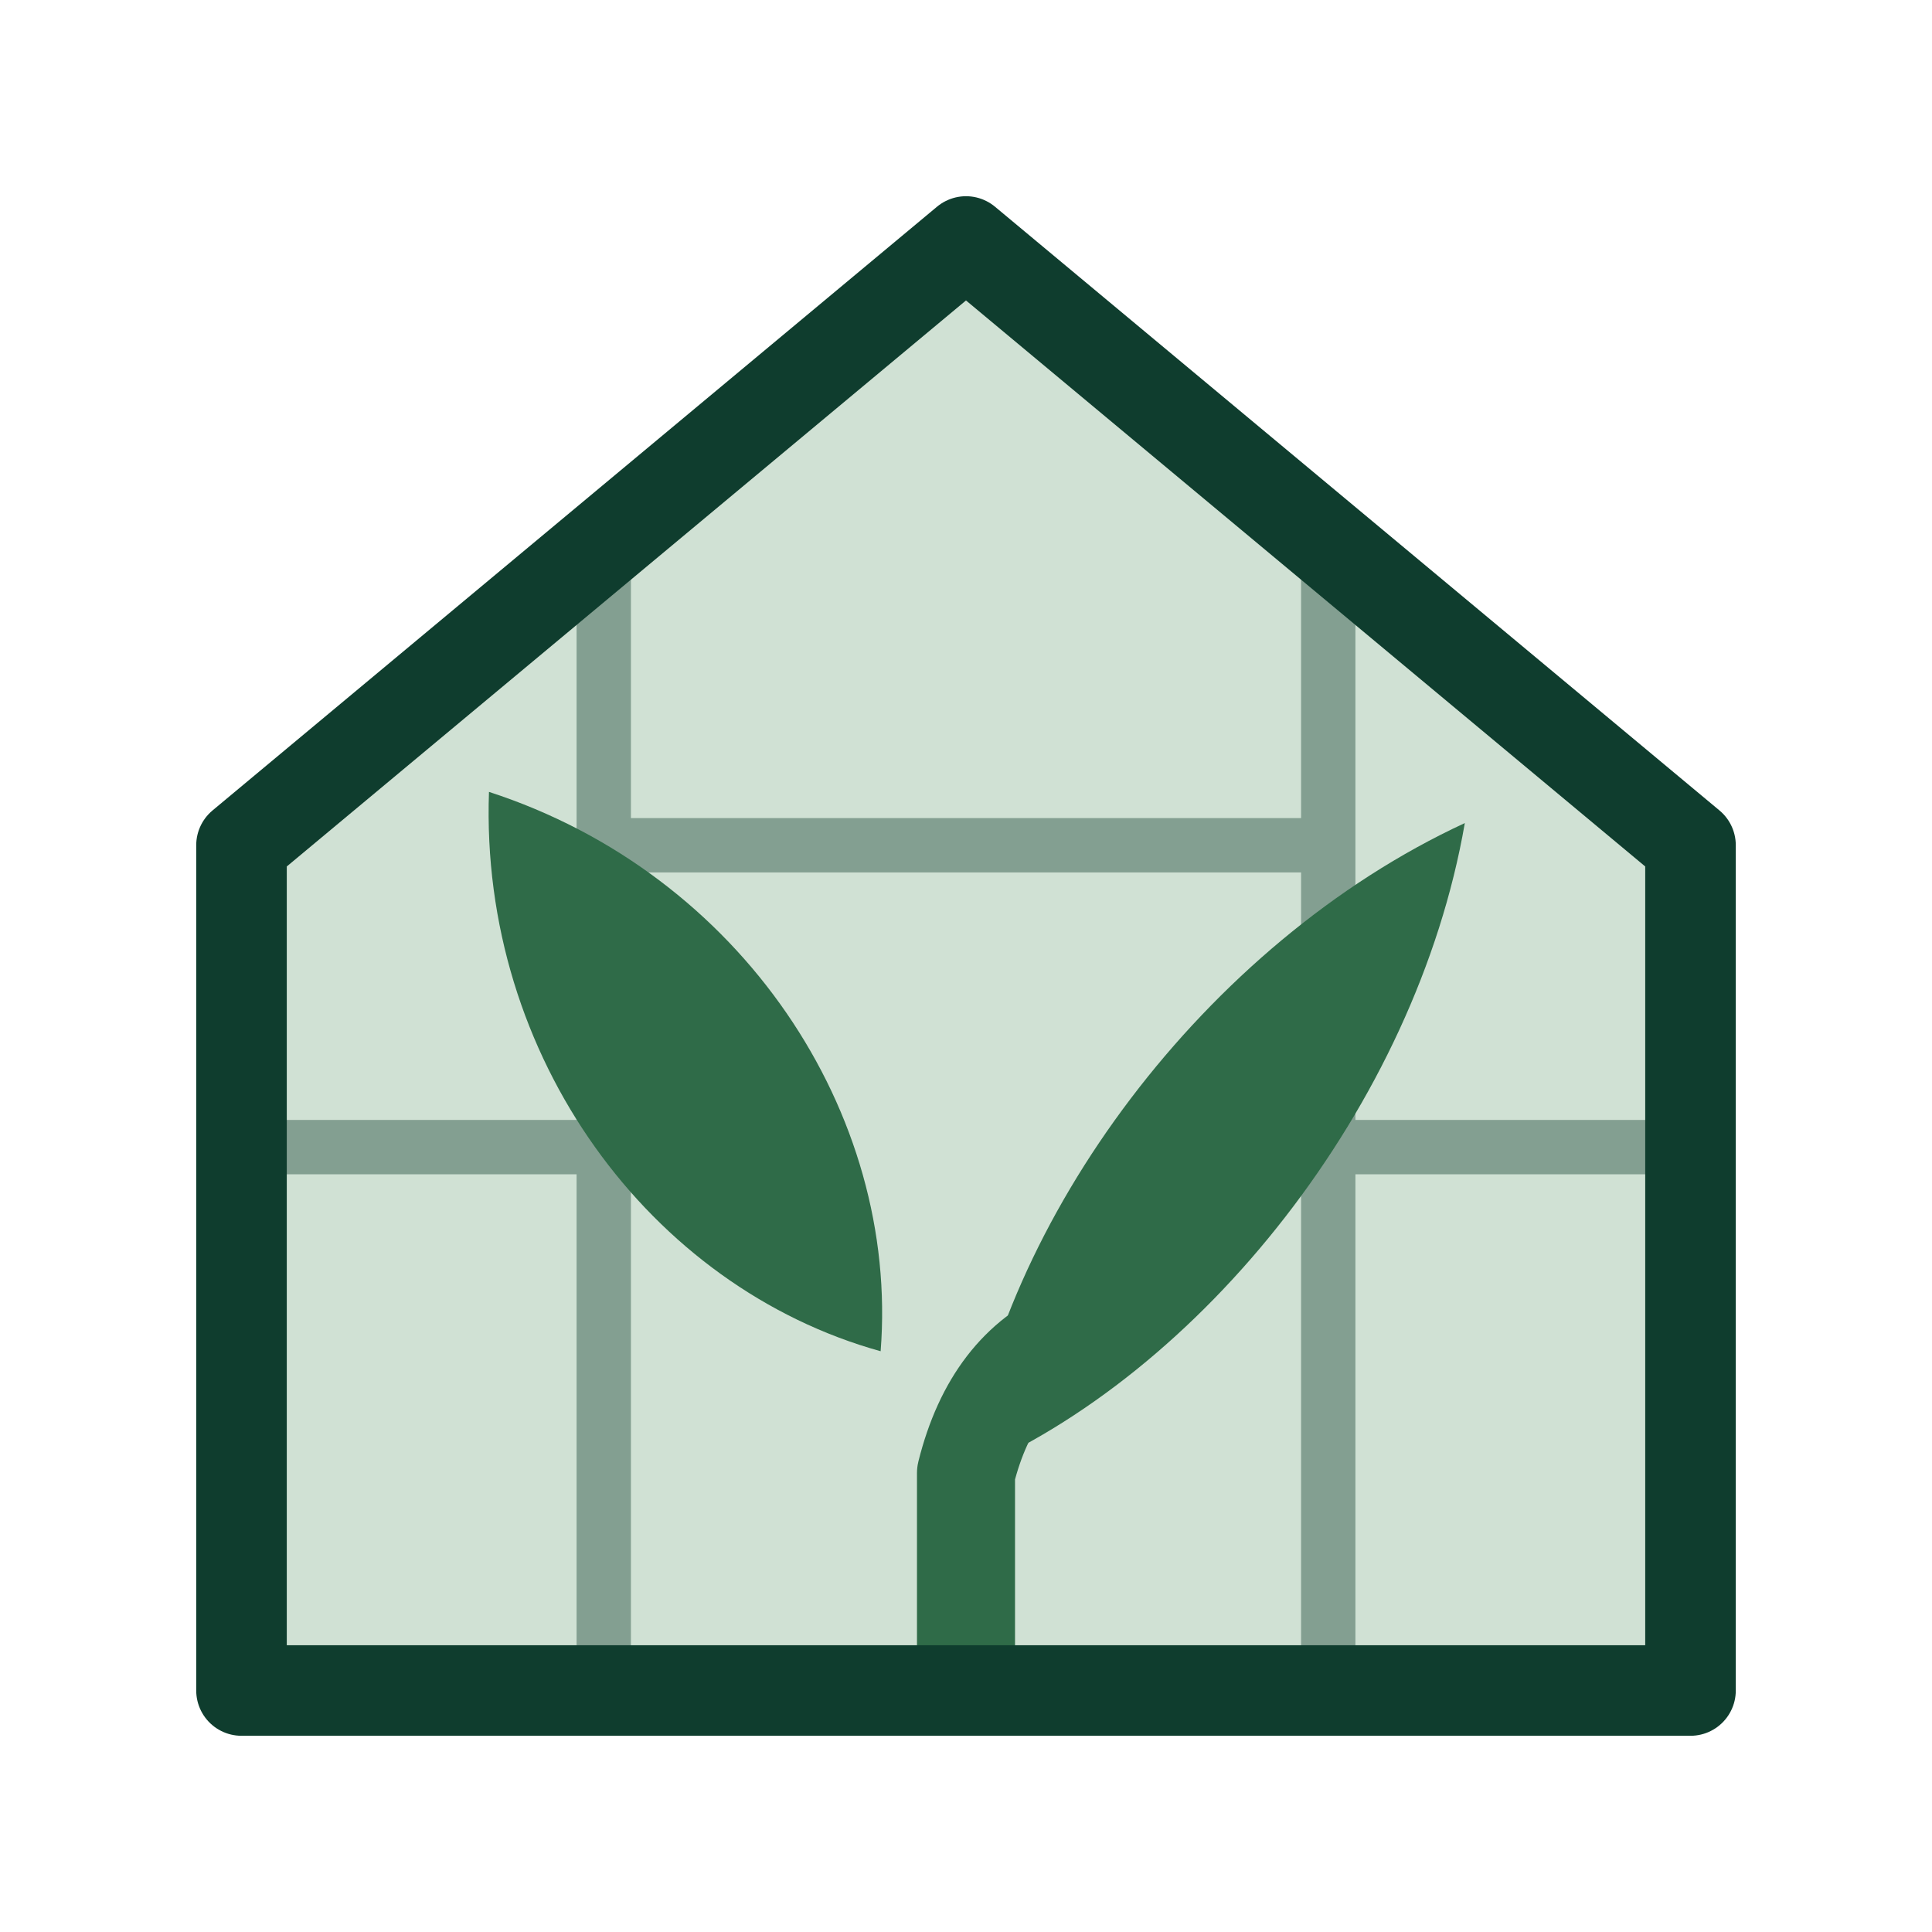
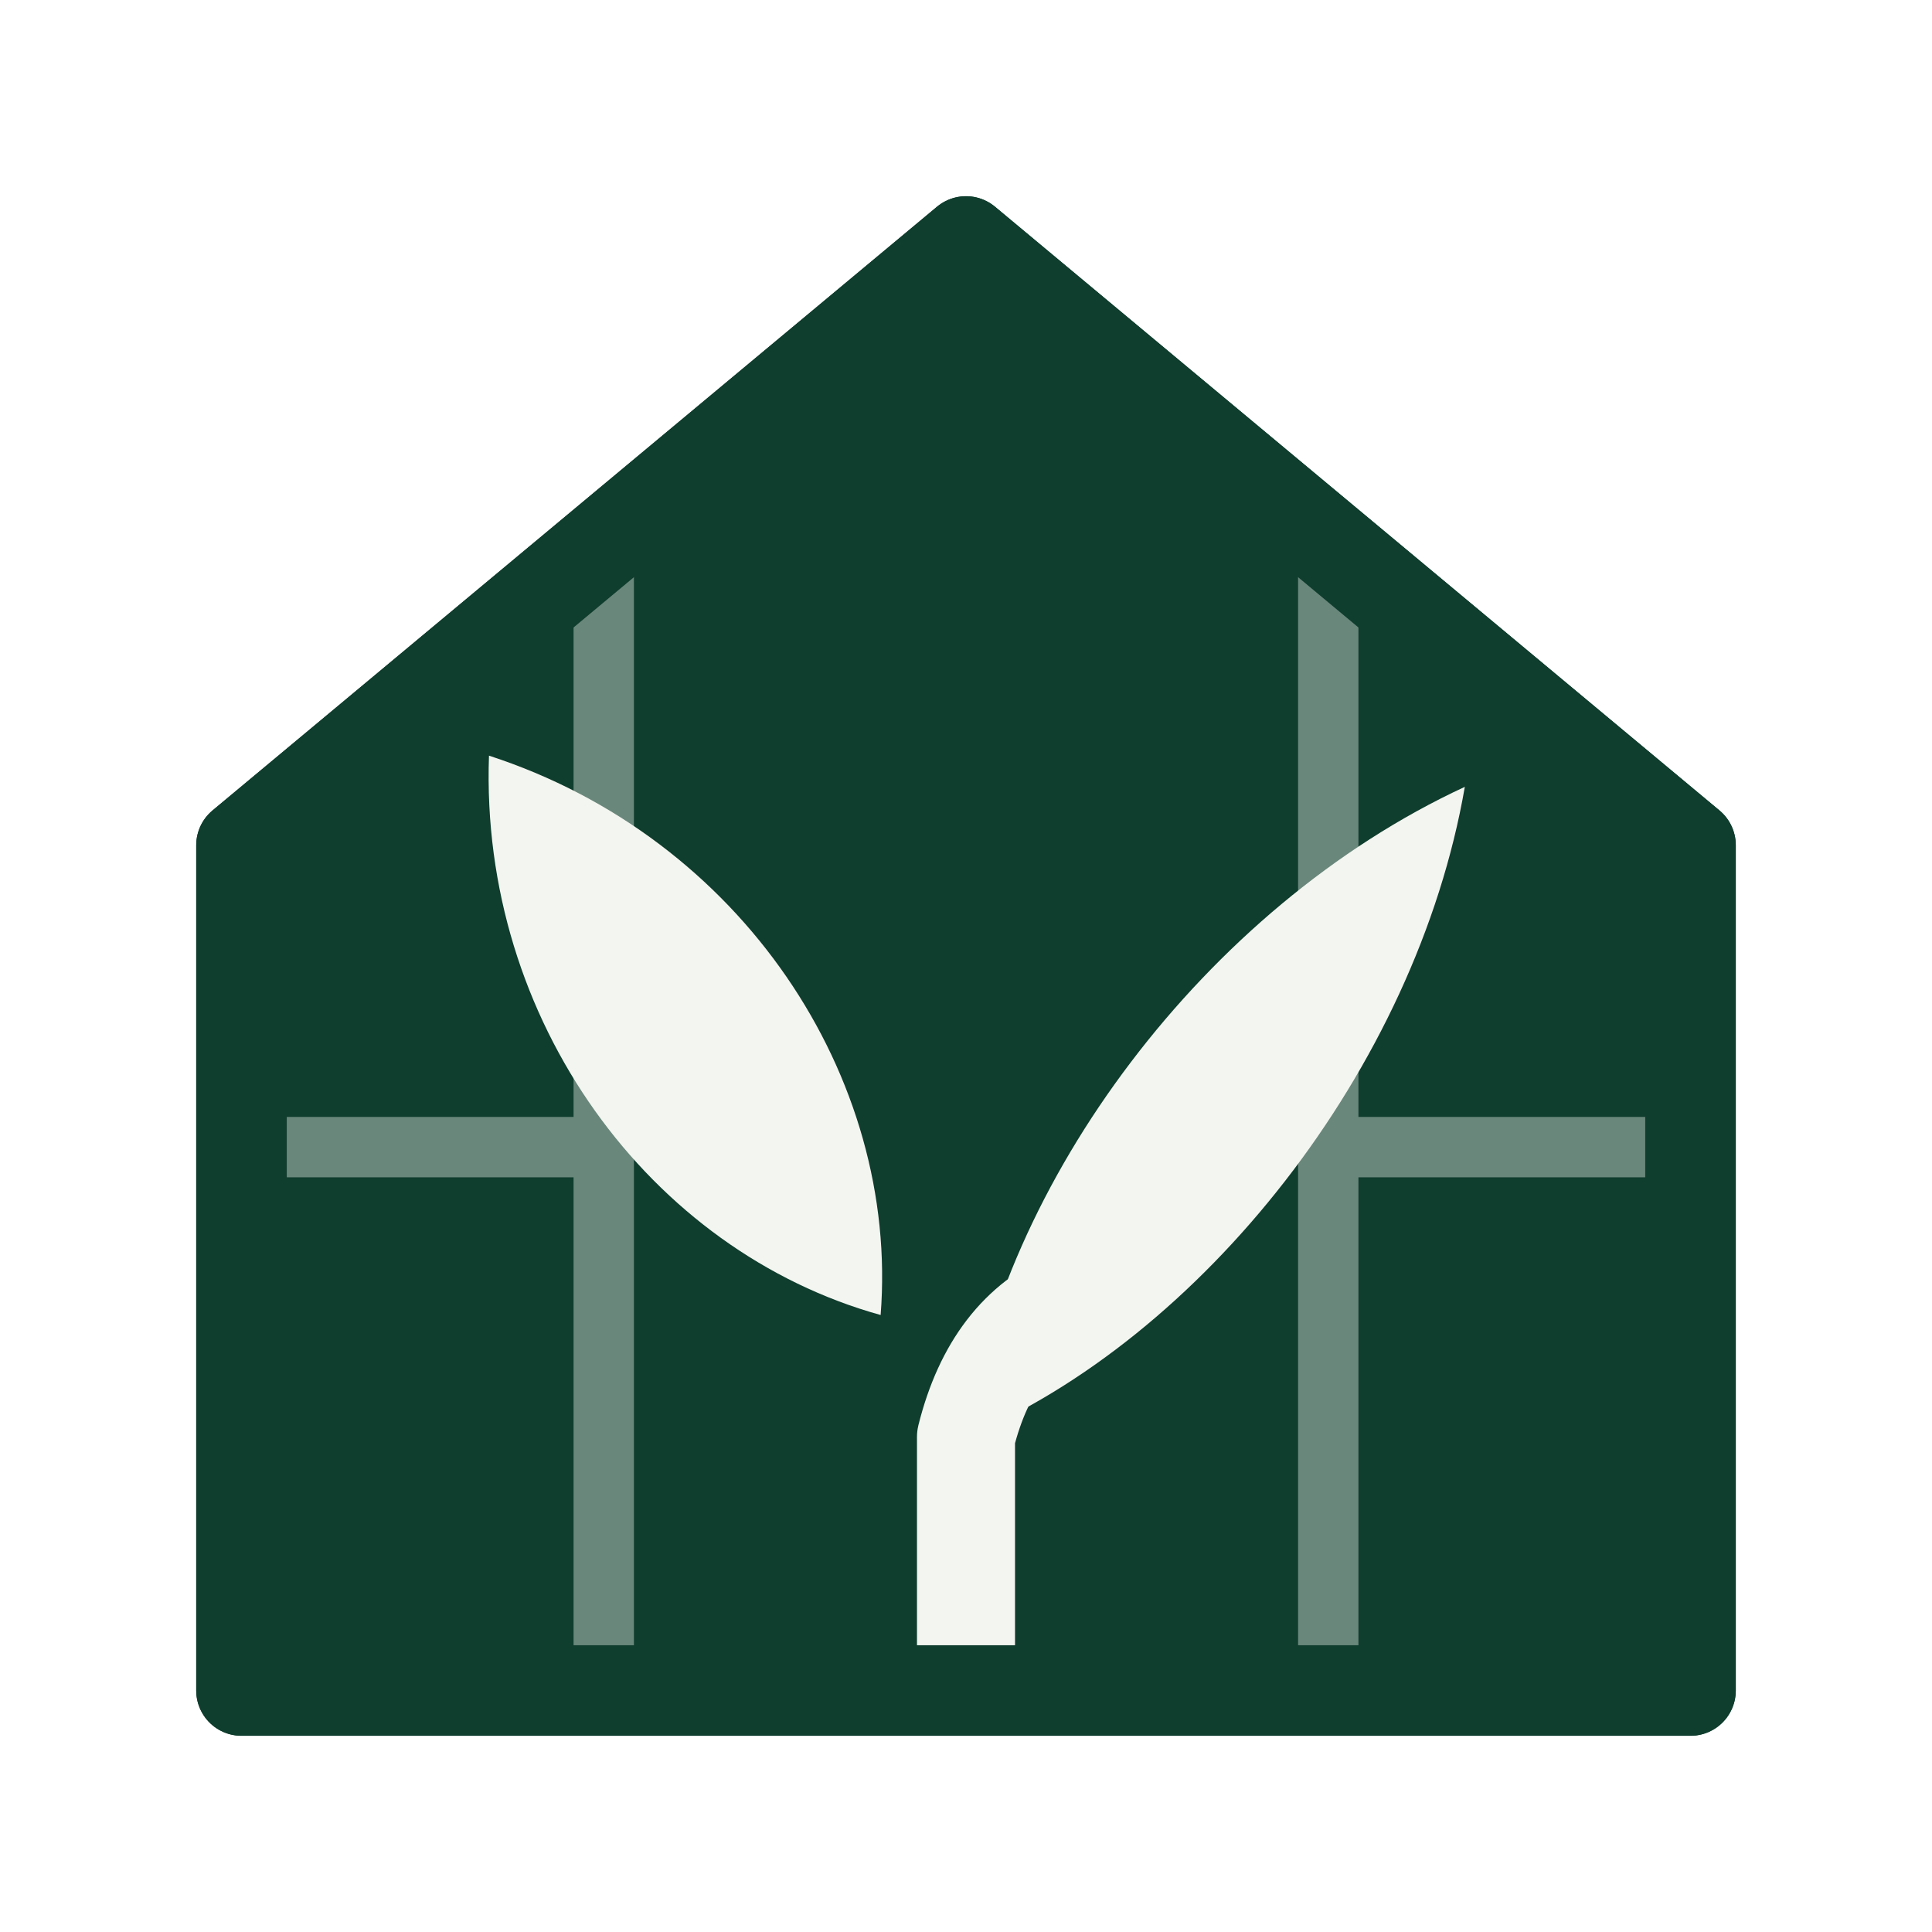
<svg xmlns="http://www.w3.org/2000/svg" viewBox="0 0 64 64">
-   <path d="M8 56 V28 L32 8 L56 28 V56 Z" fill="#A9C8B0" fill-opacity=".55" />
-   <path d="M20 18 V56 M44 18 V56 M8 38 H20 M44 38 H56 M20 28 H44" fill="none" stroke="#0F3D2E" stroke-linejoin="round" stroke-linecap="round" stroke-width="1.8" stroke-opacity=".4" />
-   <g transform="translate(32 48.8) scale(1.45)">
-     <path d="M0 4.97 V0 Q0.60 -2.40 2.44 -3.17" stroke="#2F6B48" stroke-width="2.24" stroke-linecap="butt" stroke-linejoin="round" fill="none" />
-     <g fill="#2F6B48">
+   <path d="M8 56 V28 L32 8 L56 28 V56 Z" fill="#0F3D2E" stroke="#0F3D2E" stroke-width="3" stroke-linejoin="round" />
+   <path d="M20 18 V56 M44 18 V56 M8 38 H20 M44 38 H56" stroke="#F3F5F0" stroke-opacity=".4" stroke-width="2" fill="none" />
+   <g transform="translate(32 47.6) scale(1.45)">
+     <path d="M0 5.79 V0 Q0.60 -2.40 2.44 -3.17" stroke="#F3F5F0" stroke-width="2.24" stroke-linecap="butt" stroke-linejoin="round" fill="none" />
+     <g fill="#F3F5F0">
      <g transform="rotate(-125.00) translate(3.4 0)">
        <path d="M0 0 C4.21 -3.47 10.76 -3.65 15.60 0 C10.76 3.65 4.21 3.47 0 0Z" />
      </g>
      <g transform="rotate(-52.50)">
        <path d="M0 0 C5.05 -2.89 12.92 -3.04 18.72 0 C12.92 3.04 5.05 2.89 0 0Z" />
      </g>
    </g>
  </g>
-   <path d="M8 56 V28 L32 8 L56 28 V56 Z" fill="none" stroke="#0F3D2E" stroke-linejoin="round" stroke-linecap="round" stroke-width="3" />
+   <path d="M8 56 V28 L32 8 L56 28 V56 Z" fill="none" stroke="#0F3D2E" stroke-width="3" stroke-linejoin="round" />
</svg>
